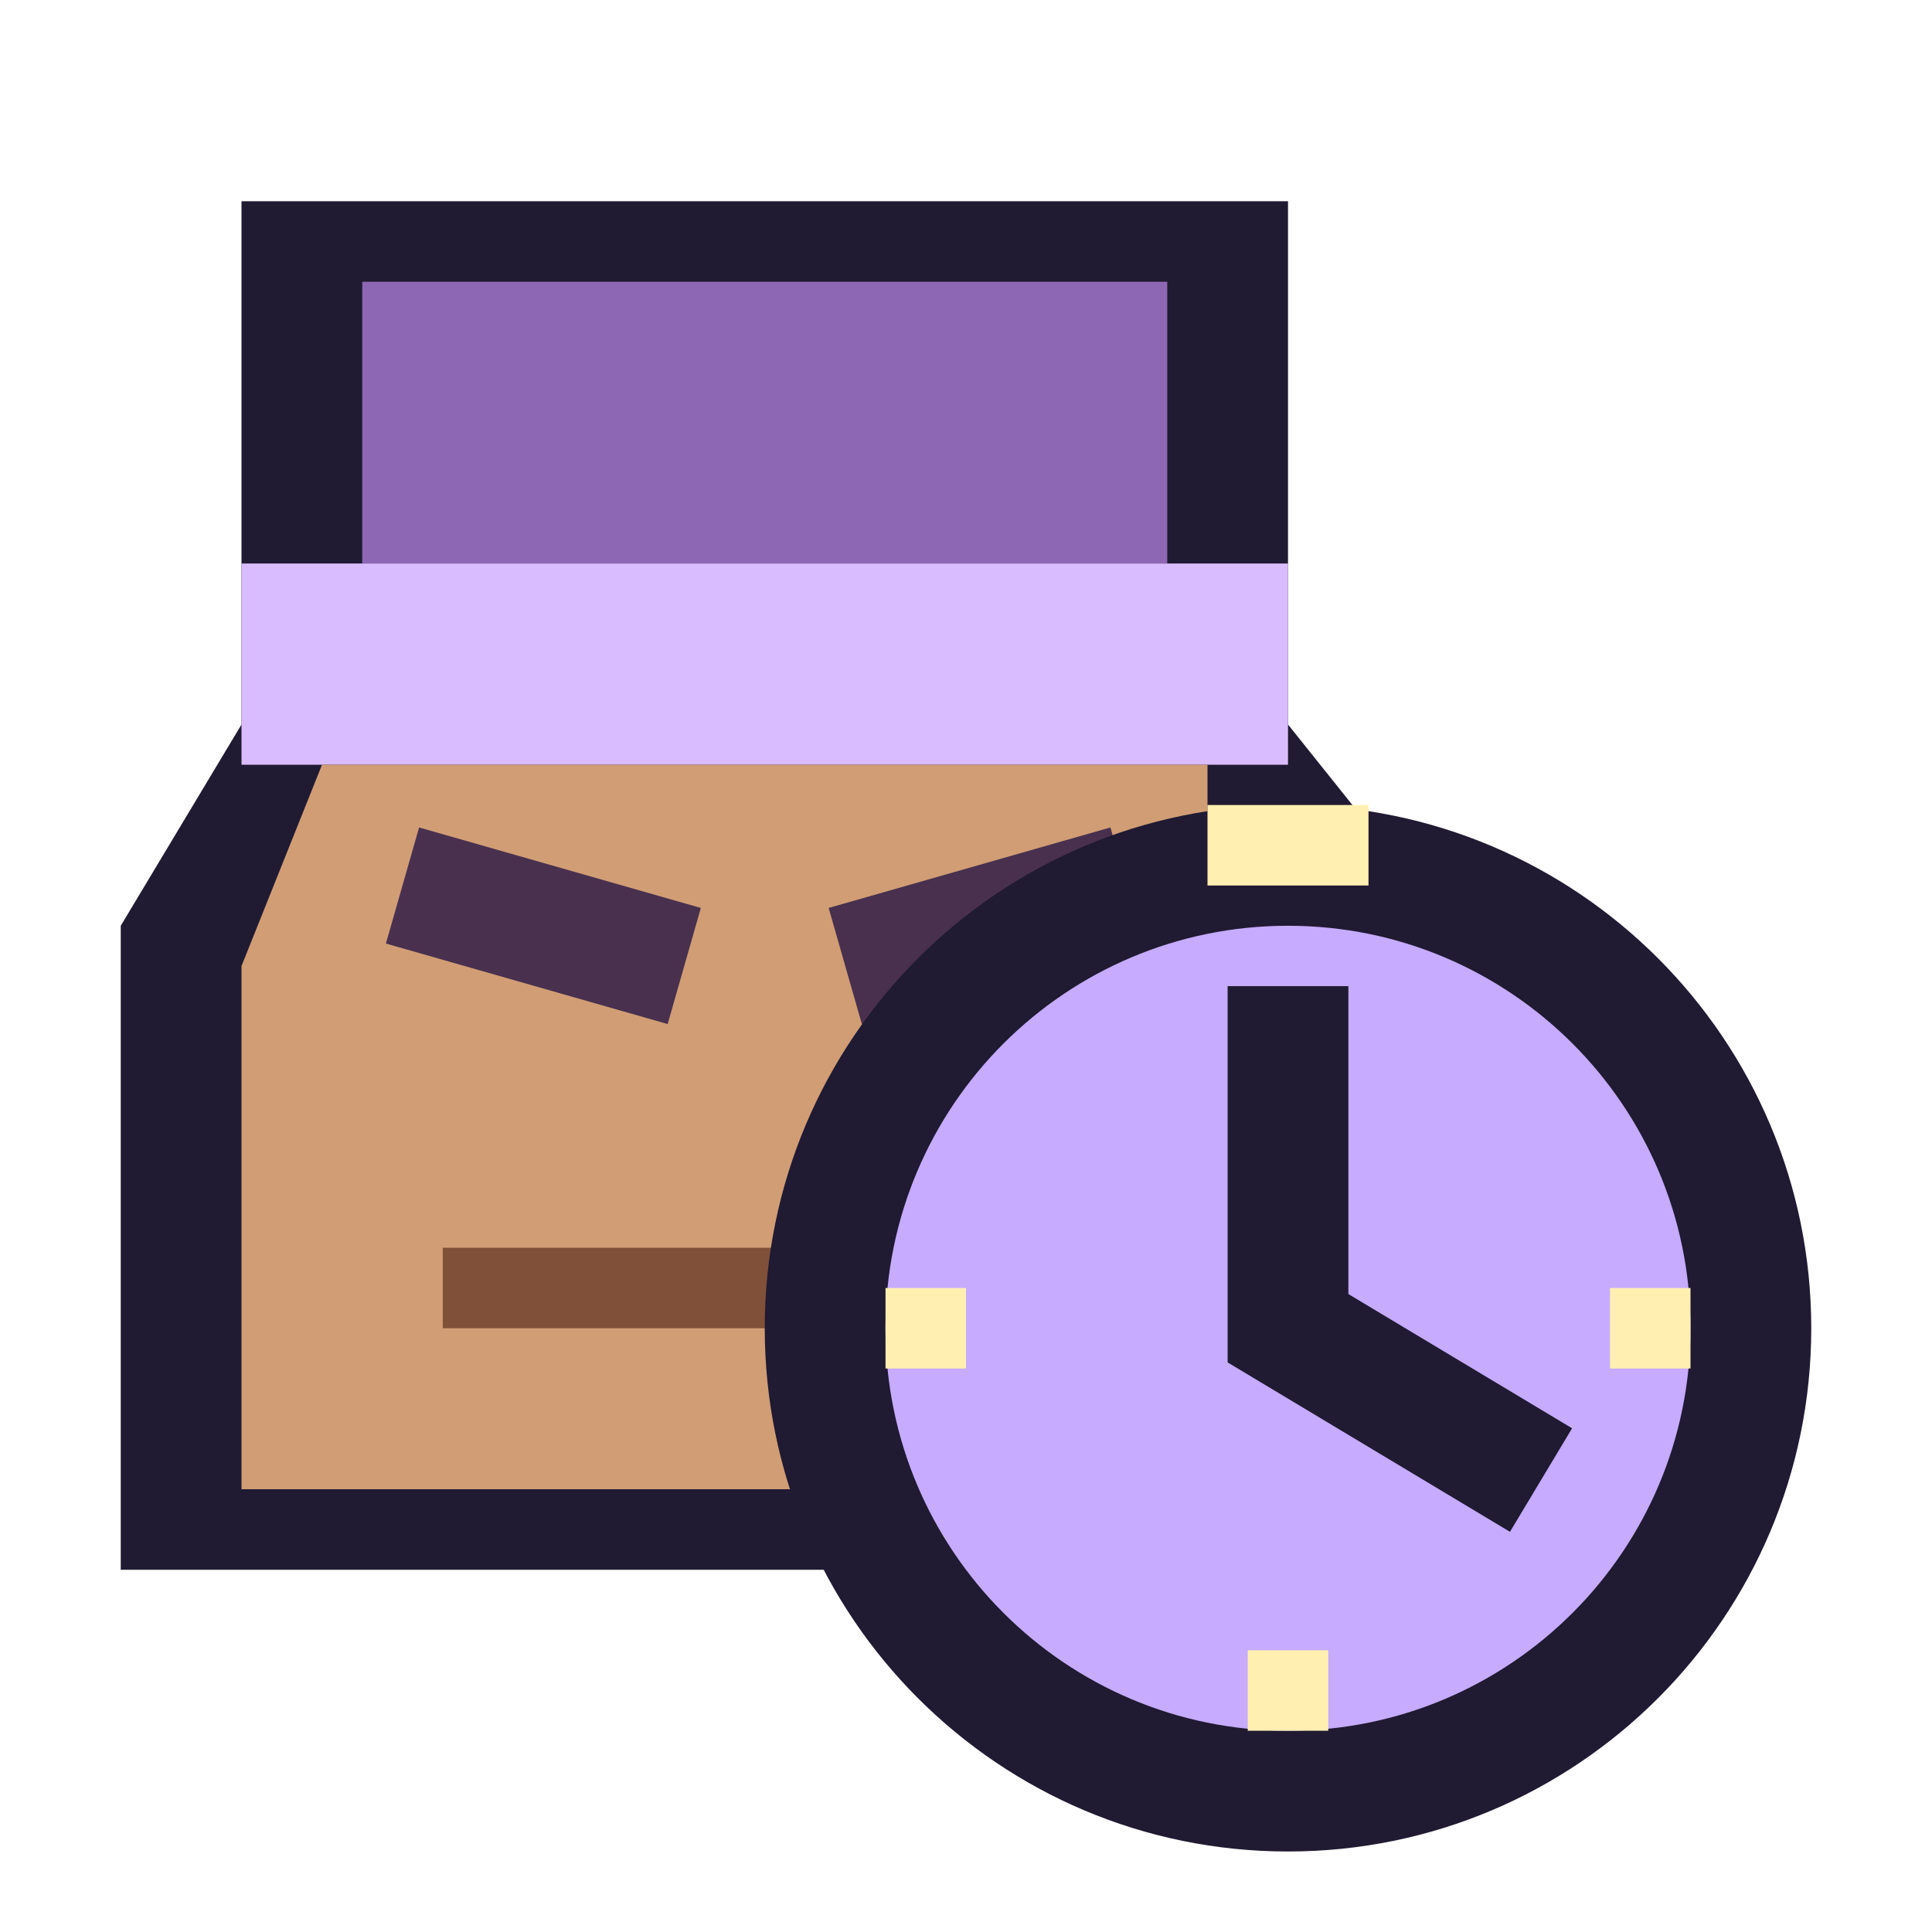
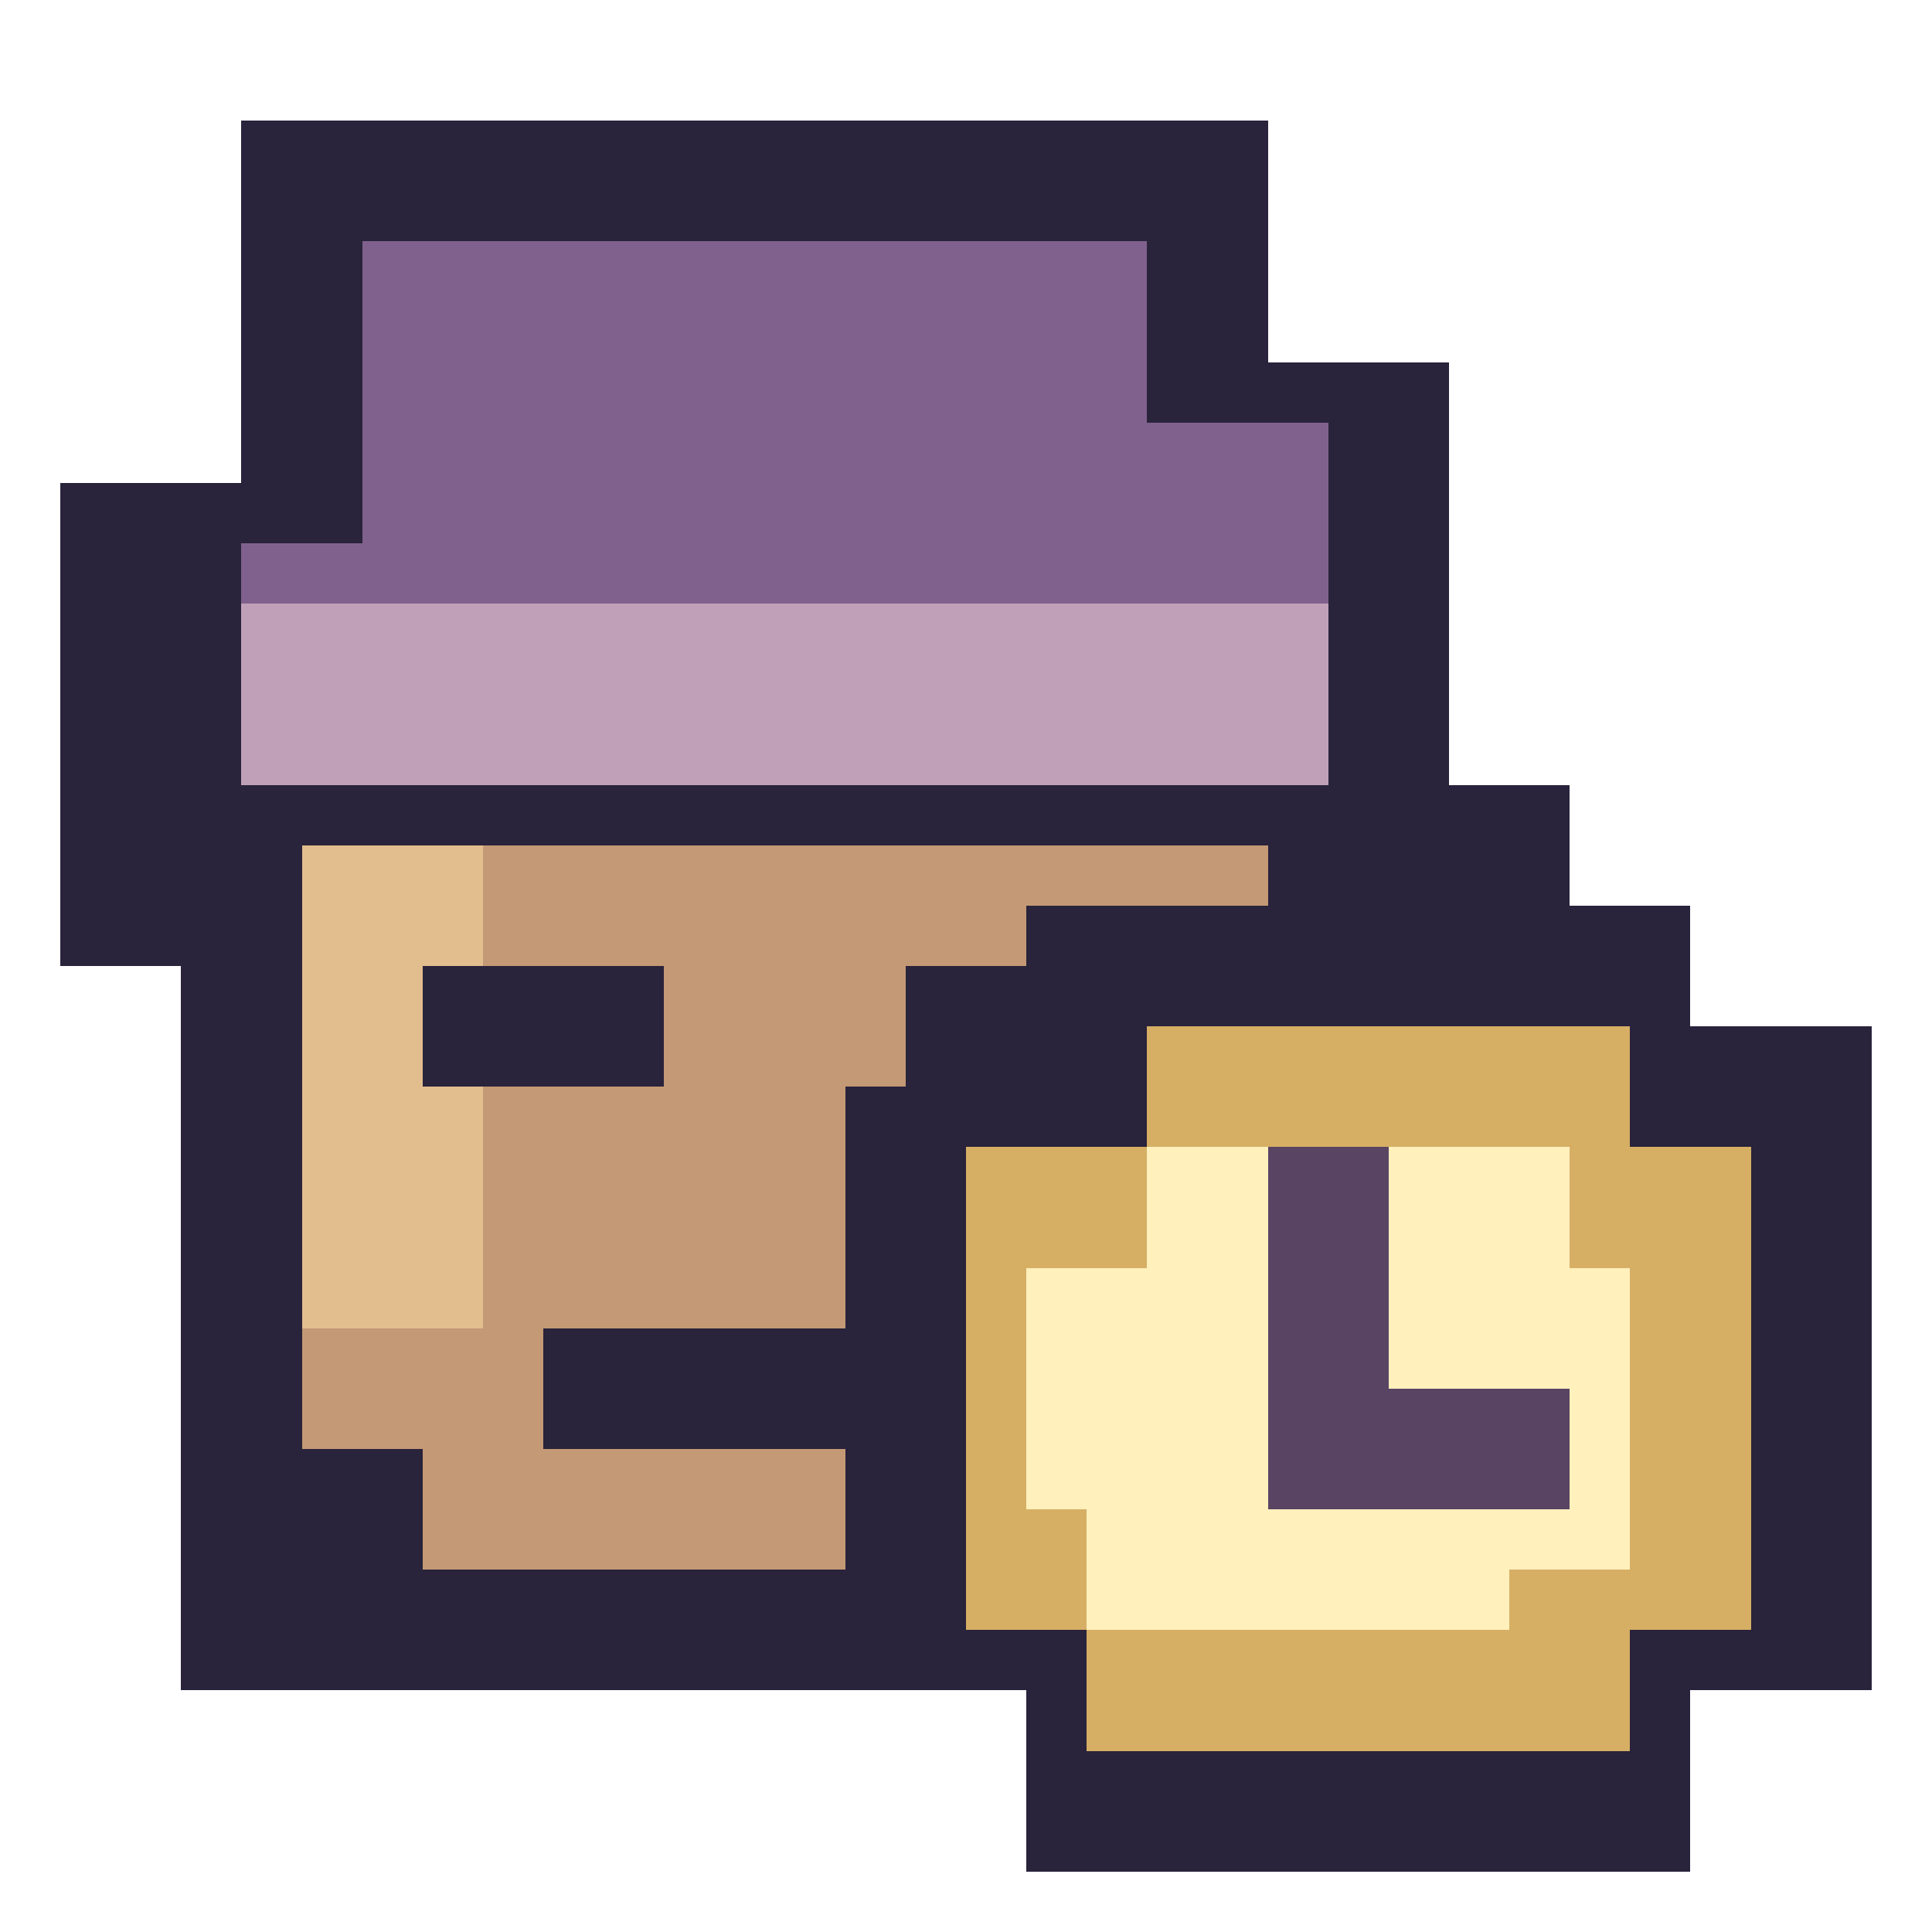
- <svg xmlns="http://www.w3.org/2000/svg" viewBox="0 0 48 48">
-   <path d="M6 18V5h26v13l4 5v16H3V23z" fill="#201a32" />
-   <path d="M9 7h20v7H9z" fill="#8d67b4" />
-   <path d="M6 14h26v5H6z" fill="#d9bcff" />
-   <path d="M8 19h22v18H6V24z" fill="#d09d75" />
-   <path d="m10 22 7 2m4 0 7-2" stroke="#49304e" stroke-width="3" />
-   <path d="M11 32h13" stroke="#805039" stroke-width="2" />
-   <circle cx="32" cy="33" r="13" fill="#201a32" />
-   <circle cx="32" cy="33" r="10" fill="#c6abff" />
-   <path d="M32 26v7l5 3" fill="none" stroke="#201a32" stroke-width="3" stroke-linecap="square" />
-   <path d="M30 21h4m-2 22v-2m-10-8h2m16 0h2" stroke="#fff0b2" stroke-width="2" />
+ <svg xmlns="http://www.w3.org/2000/svg" viewBox="0 0 32 32" shape-rendering="crispEdges">
+   <path fill="#29233b" d="M4 2h17v4h3v7h2v15H3V16H1V8h3z" />
+   <path fill="#80618d" d="M6 4h13v3h3v5H4V9h2z" />
+   <path fill="#c0a0b9" d="M4 10h18v3H4z" />
+   <path fill="#c49975" d="M5 14h16v10h-3v2H7v-2H5z" />
+   <path fill="#e2bd8e" d="M5 14h3v8H5z" />
+   <path fill="#29233b" d="M7 16h4v2H7zM15 16h4v2h-4zM9 22h7v2H9zM20 15h8v2h3v11h-3v3H17v-3h-3V18h3v-3z" />
+   <path fill="#d6af65" d="M19 17h8v2h2v8h-2v2h-9v-2h-2v-8h3z" />
+   <path fill="#fff0bc" d="M19 19h7v2h1v5h-2v1h-7v-2h-1v-4h2z" />
+   <path fill="#594463" d="M21 19h2v4h3v2h-5z" />
</svg>
